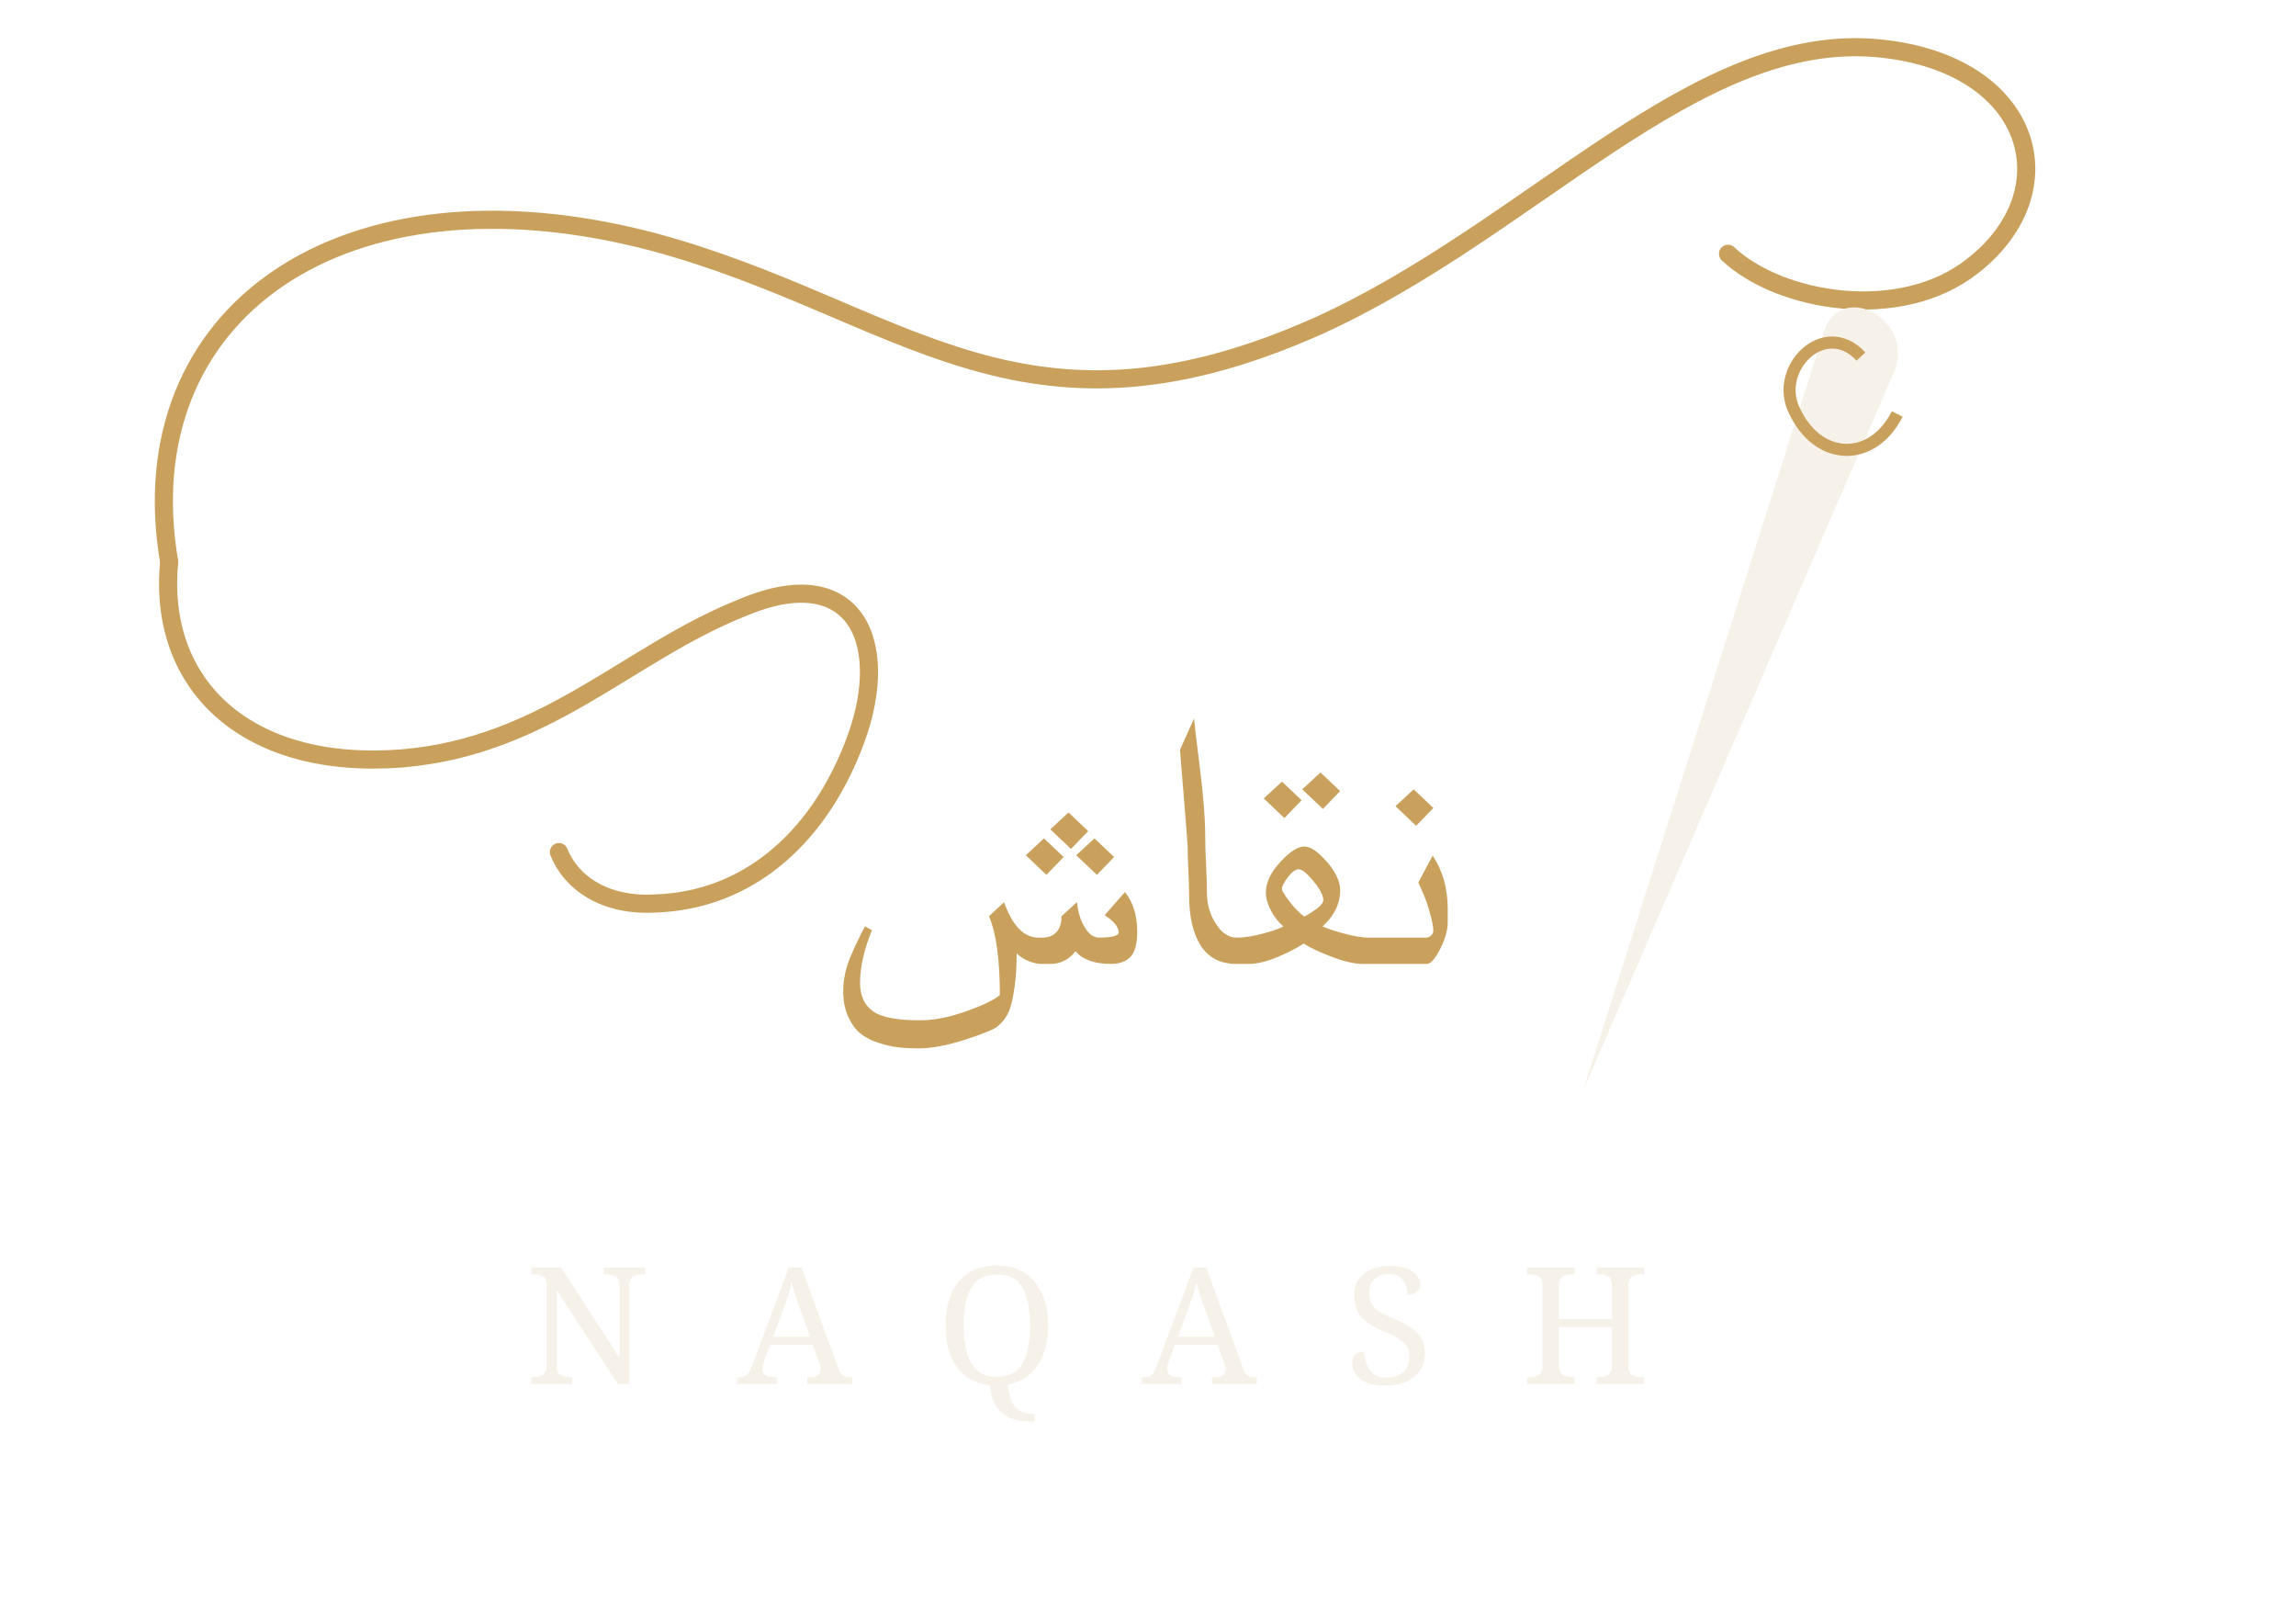
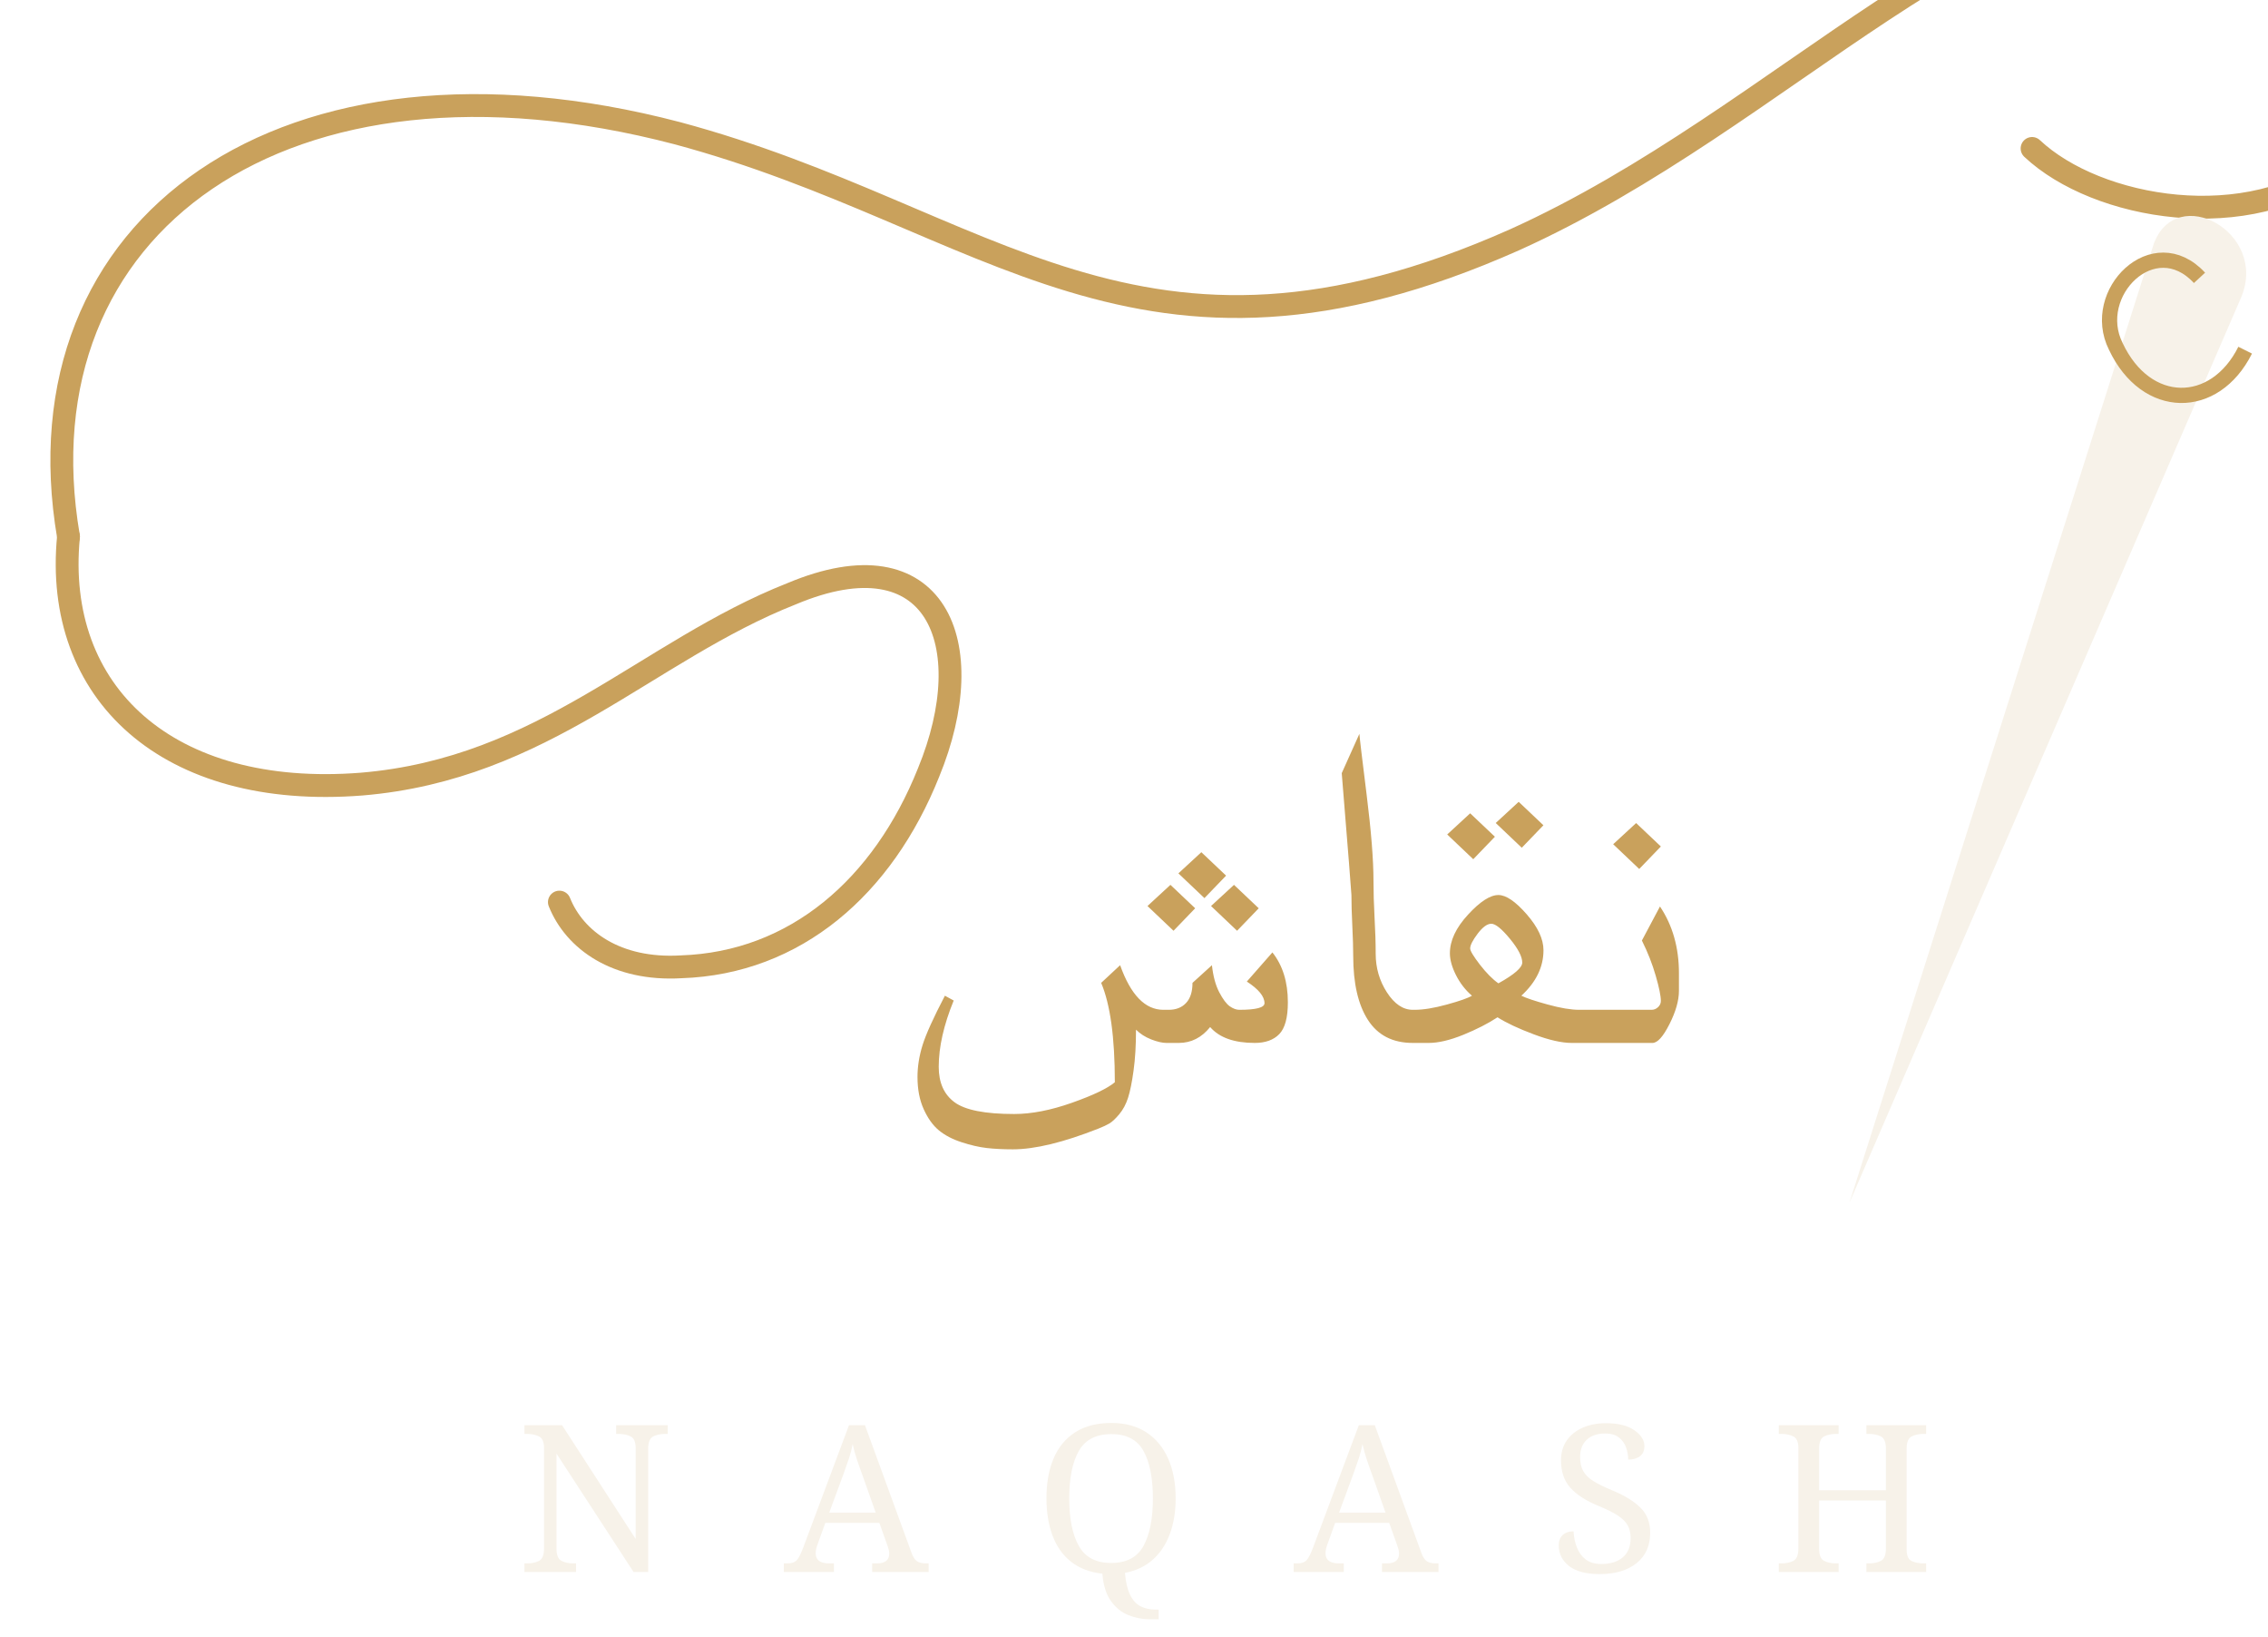
- <svg xmlns="http://www.w3.org/2000/svg" viewBox="40 90 760 530" role="img" aria-labelledby="title desc">
+ <svg xmlns="http://www.w3.org/2000/svg" viewBox="78 135 596 430" role="img" aria-labelledby="title desc">
  <g fill="none" stroke="#C9A15C" stroke-linecap="round" stroke-linejoin="round">
    <path d="M96 276c-14-82 57-133 160-106 82 22 121 72 220 28 71-32 125-98 186-92 51 5 63 47 31 72-24 19-64 12-81-4" stroke-width="6" />
    <path d="M96 276c-4 41 26 69 77 65 48-4 75-35 113-50 38-16 50 13 36 47-12 30-35 50-65 51-17 1-28-7-32-17" stroke-width="6" />
  </g>
  <path d="M644 199l-80 252 103-238c7-17-17-30-23-14z" fill="#F7F2E9" />
  <path d="M656 208c-12-13-29 4-22 18 8 17 26 17 34 1" fill="none" stroke="#C9A15C" stroke-width="4" />
  <text x="418" y="409" text-anchor="middle" direction="rtl" unicode-bidi="bidi-override" font-family="serif" font-size="116" fill="#C9A15C">نقاش</text>
  <text x="400" y="548" text-anchor="middle" font-family="serif" font-size="54" letter-spacing="29" fill="#F7F2E9">NAQASH</text>
</svg>
